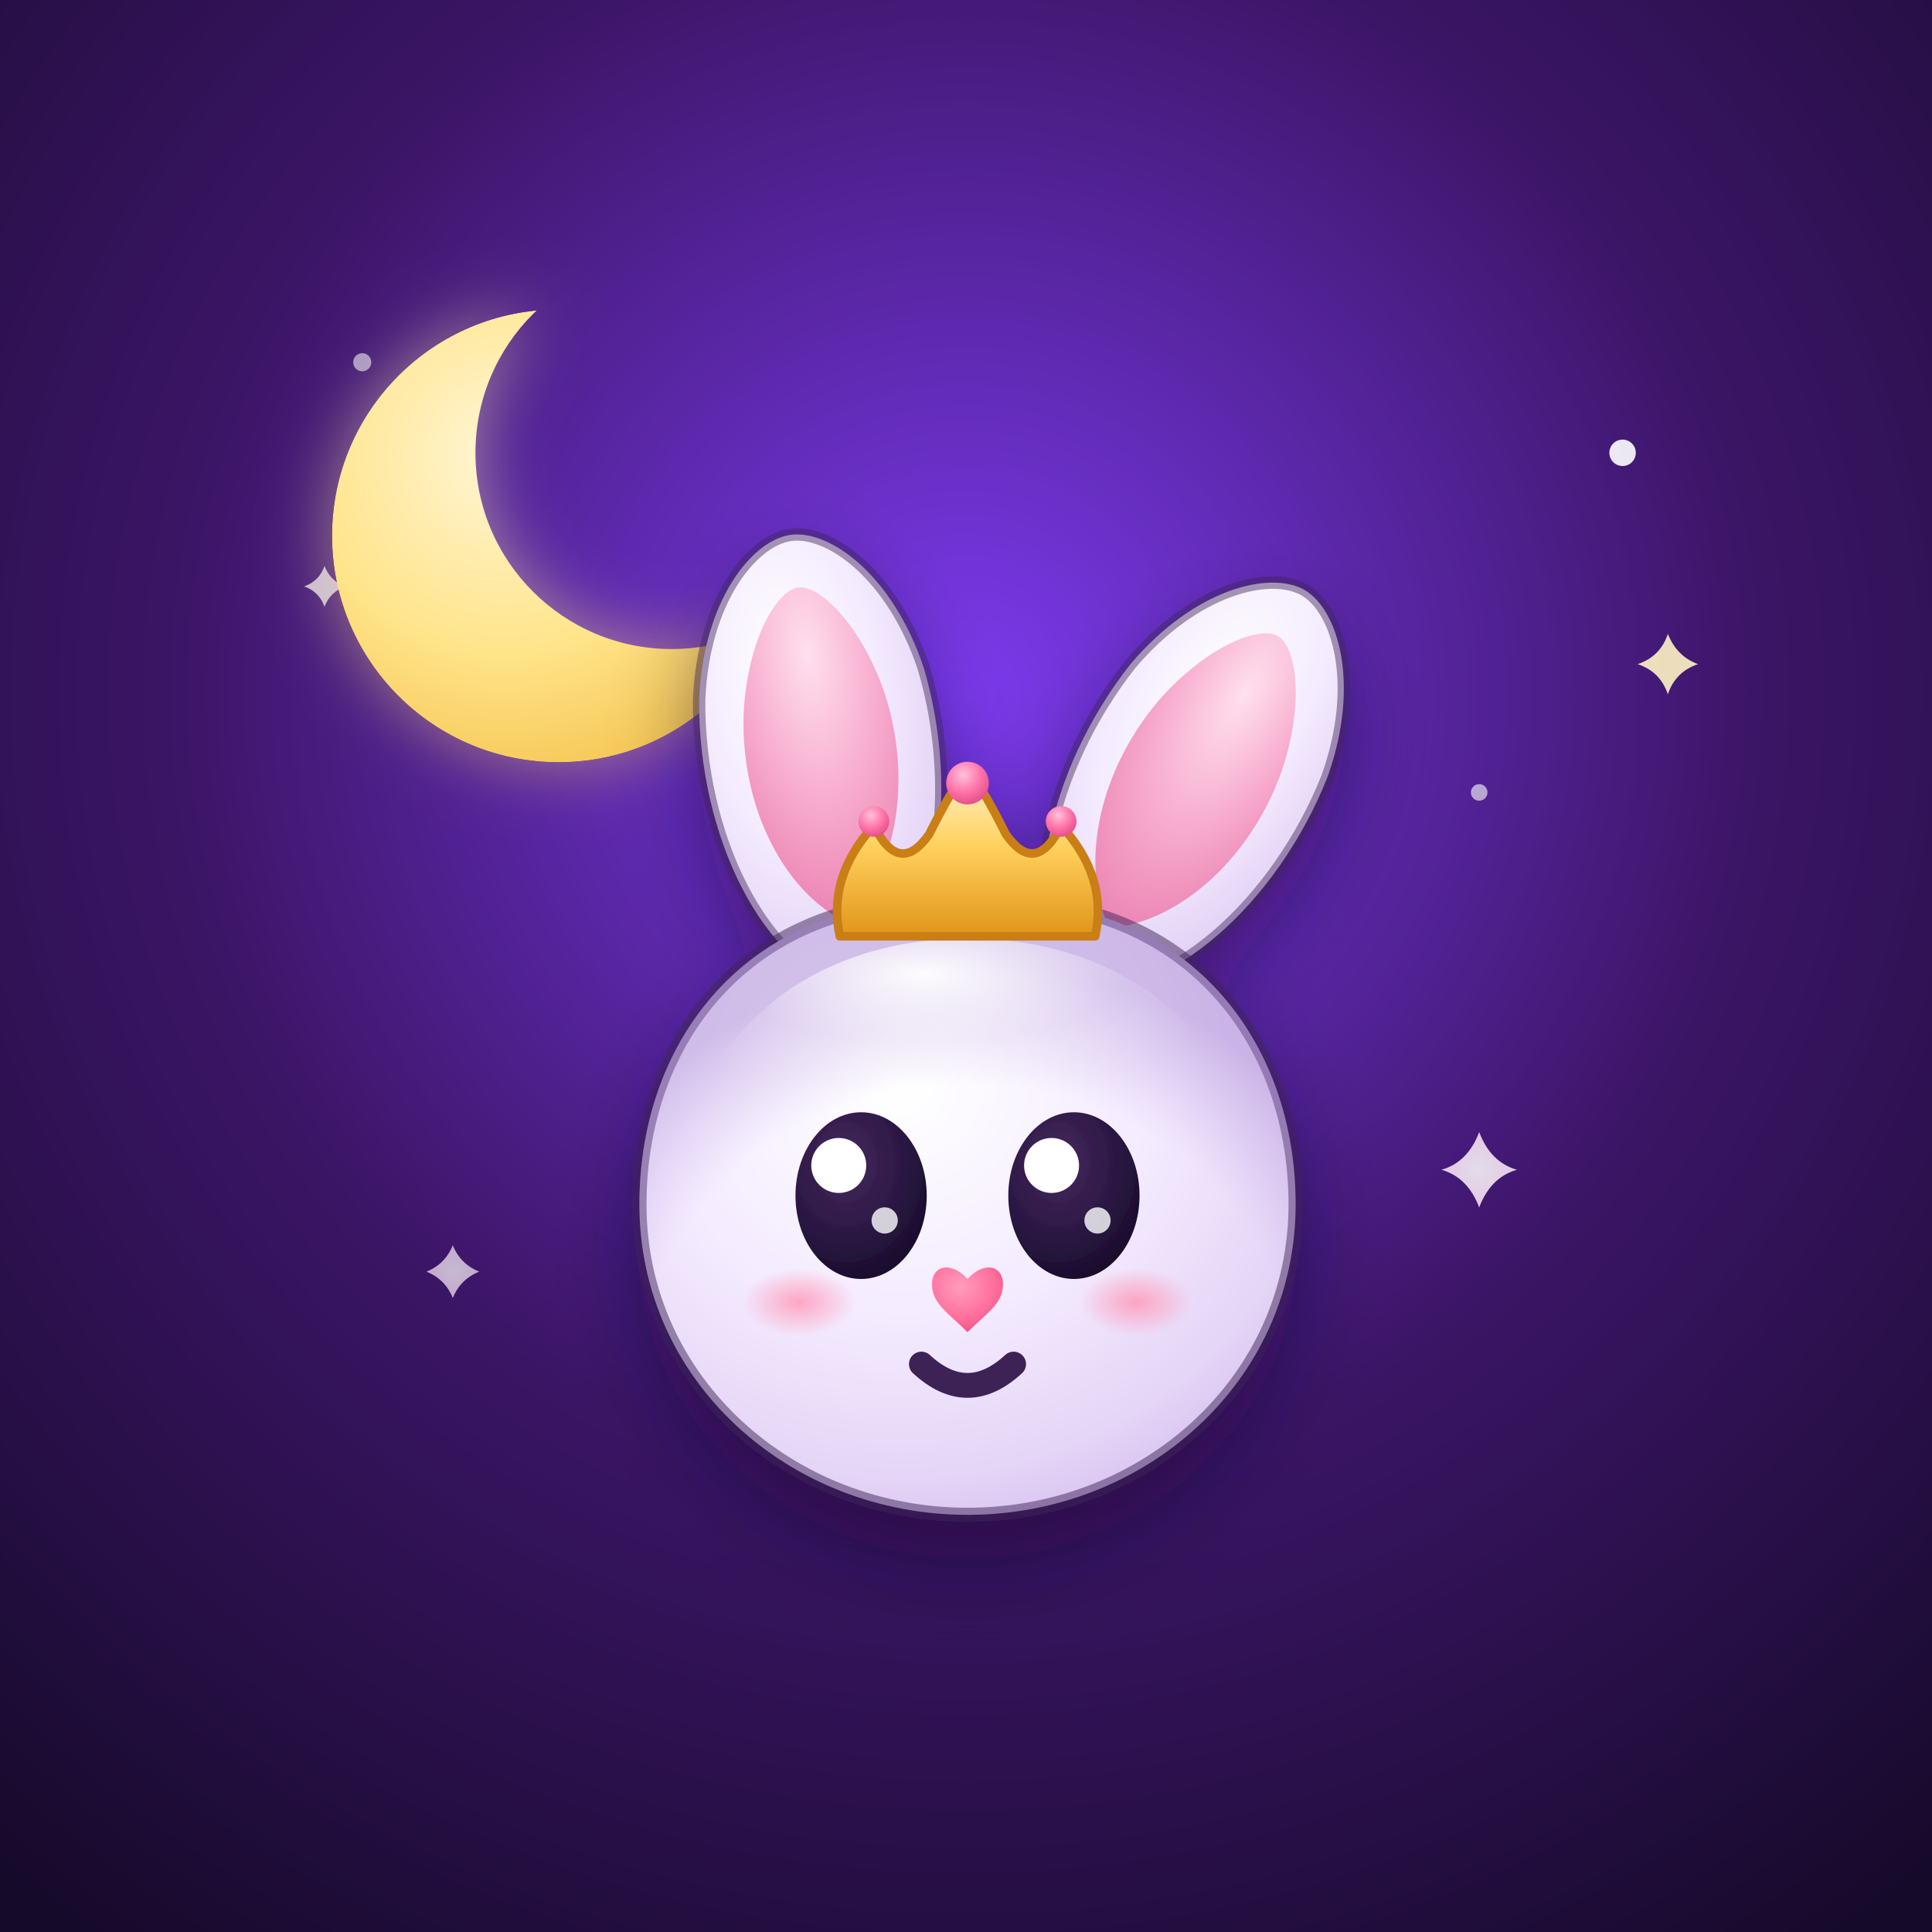
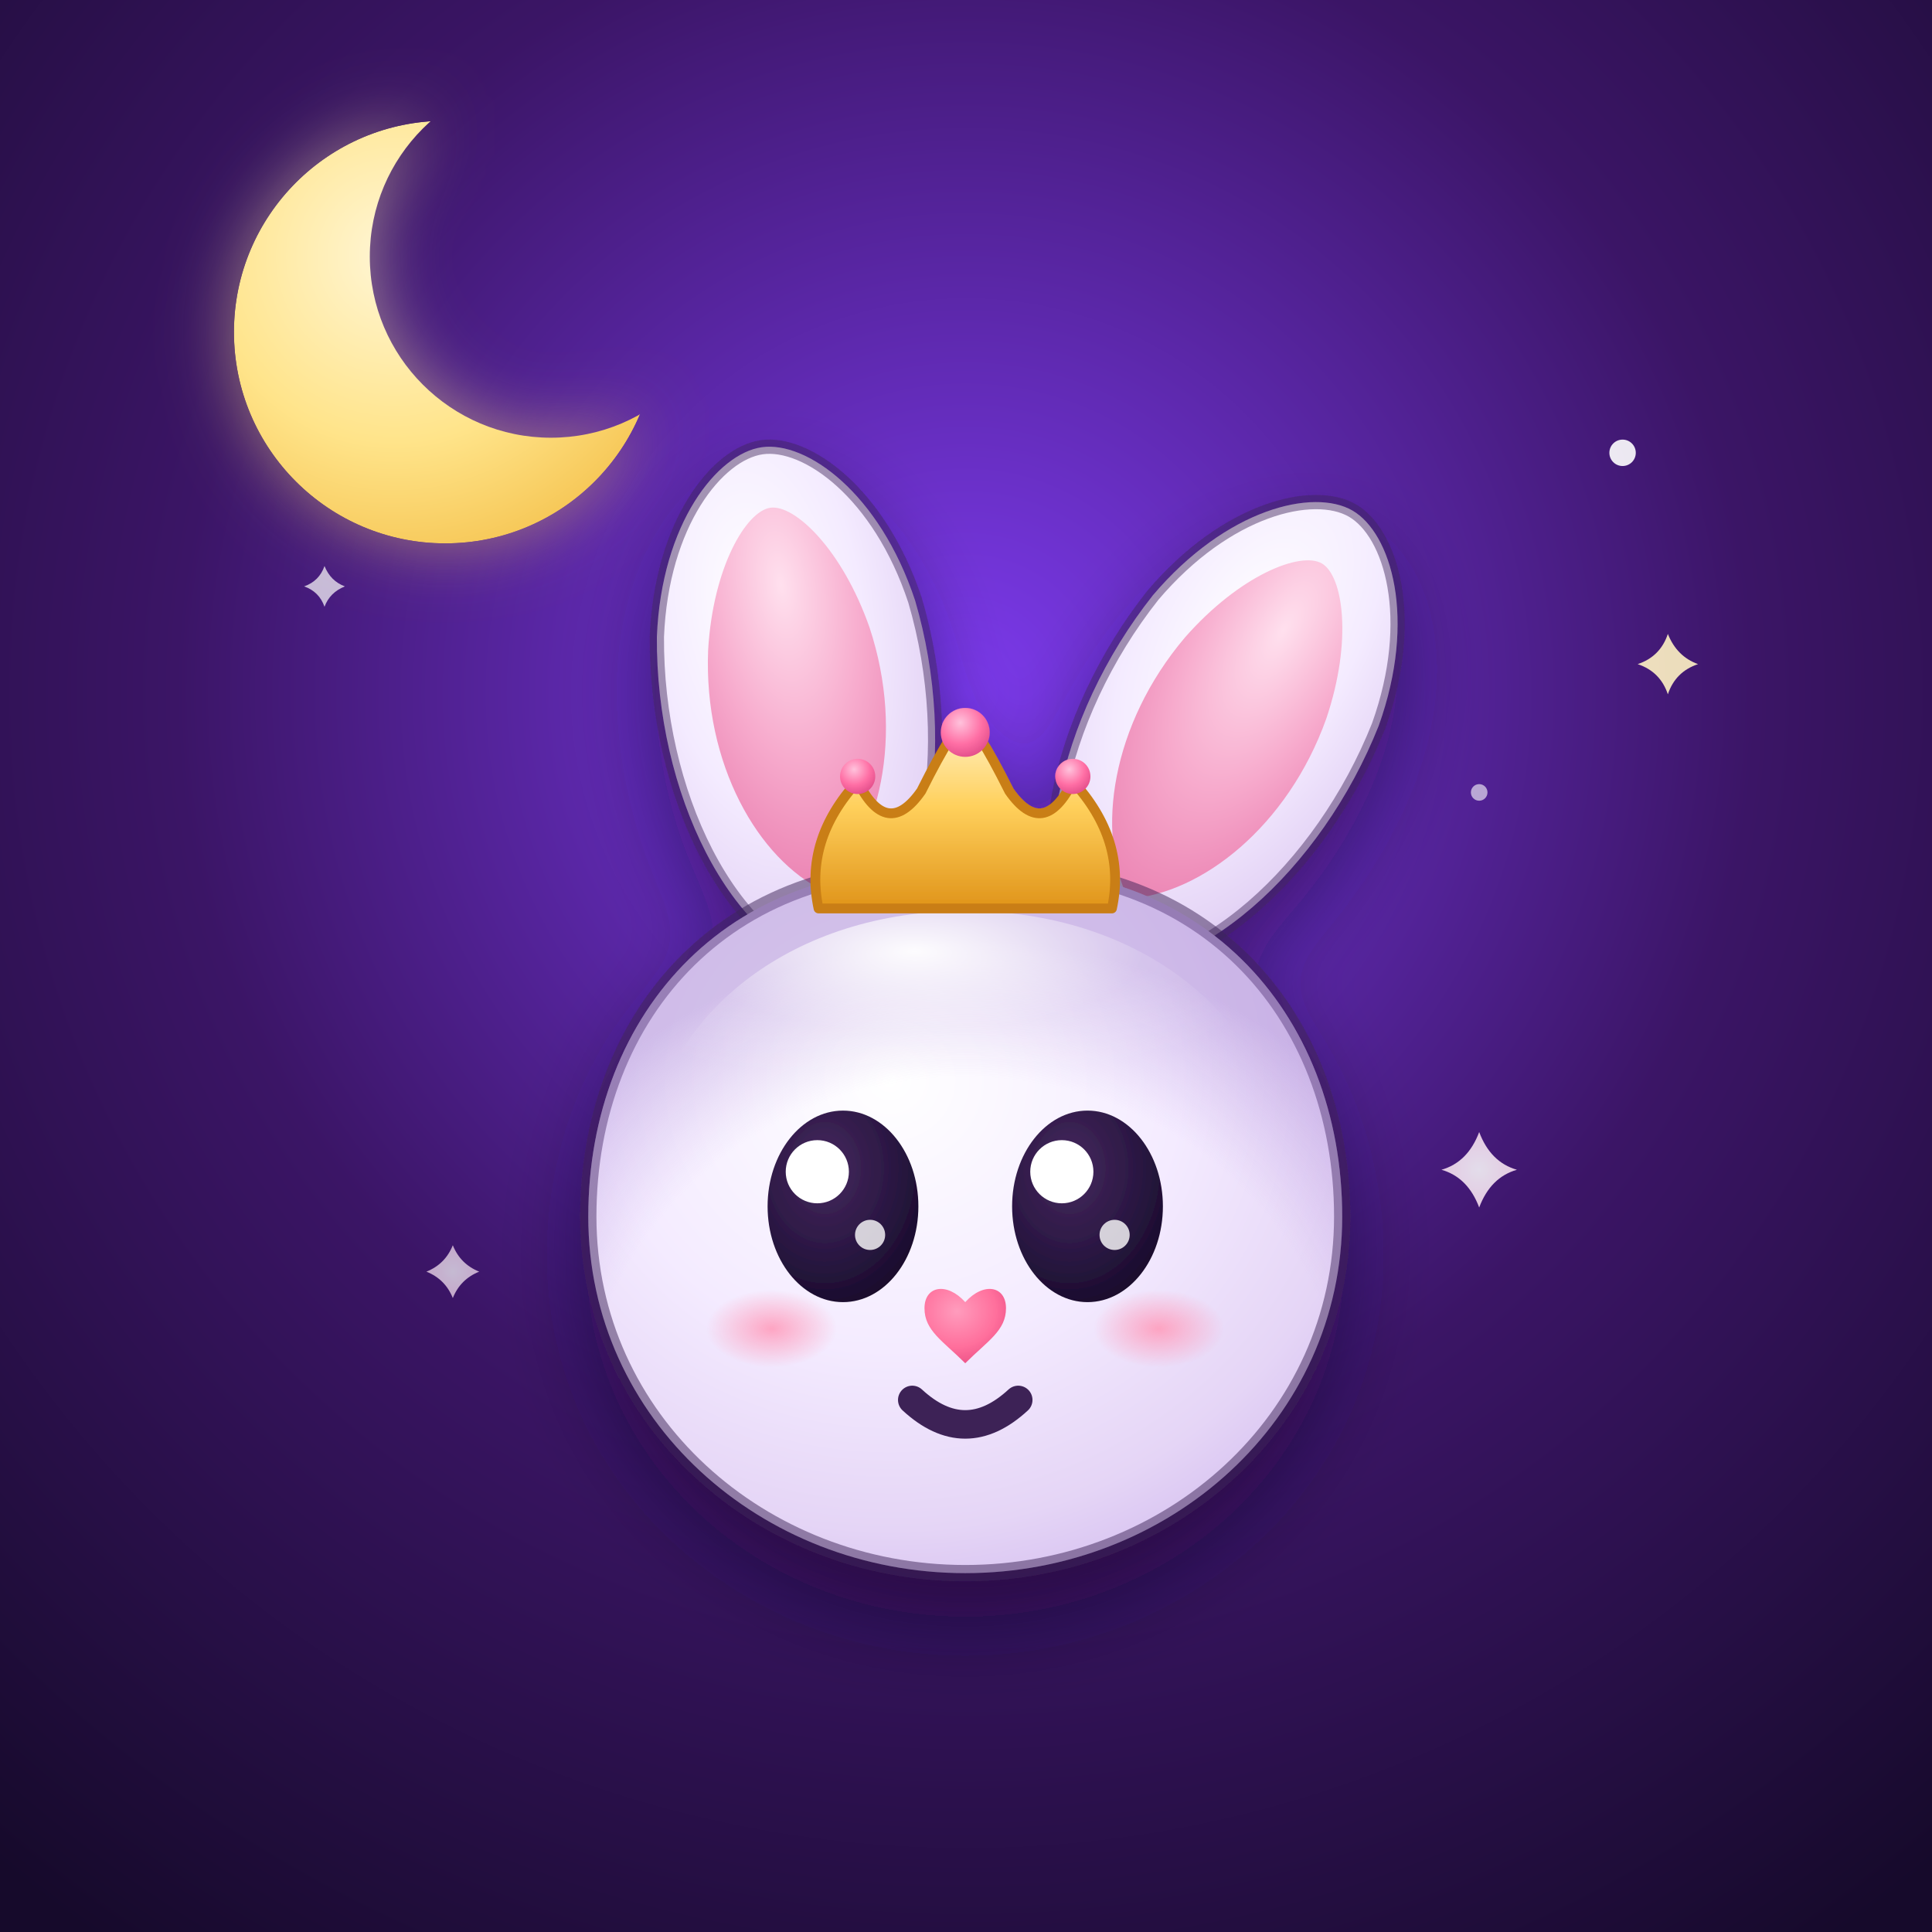
<svg xmlns="http://www.w3.org/2000/svg" viewBox="0 0 512 512" width="512" height="512" role="img" aria-label="Conejita">
  <defs>
    <radialGradient id="bg" cx="50%" cy="36%" r="78%">
      <stop offset="0%" stop-color="#7c3aed" />
      <stop offset="52%" stop-color="#3b1566" />
      <stop offset="100%" stop-color="#160a2b" />
    </radialGradient>
    <radialGradient id="moon" cx="38%" cy="32%" r="80%">
      <stop offset="0%" stop-color="#FFF6D6" />
      <stop offset="55%" stop-color="#FFE48A" />
      <stop offset="100%" stop-color="#F4C04A" />
    </radialGradient>
    <filter id="moonGlow" x="-60%" y="-60%" width="220%" height="220%">
      <feGaussianBlur stdDeviation="9" />
    </filter>
    <mask id="cresc">
-       <circle cx="148" cy="142" r="60" fill="#fff" />
-       <circle cx="178" cy="120" r="52" fill="#000" />
+       <circle cx="118" cy="88" r="56" fill="#fff" />
+       <circle cx="146" cy="68" r="48" fill="#000" />
    </mask>
    <radialGradient id="fur" cx="40%" cy="30%" r="80%">
      <stop offset="0%" stop-color="#FFFFFF" />
      <stop offset="48%" stop-color="#F4EBFF" />
      <stop offset="80%" stop-color="#E5D5F6" />
      <stop offset="100%" stop-color="#D2BBEF" />
    </radialGradient>
    <radialGradient id="occ" cx="50%" cy="80%" r="70%">
      <stop offset="0%" stop-color="#A981D8" stop-opacity="0" />
      <stop offset="72%" stop-color="#A981D8" stop-opacity="0" />
      <stop offset="100%" stop-color="#9670C9" stop-opacity=".4" />
    </radialGradient>
    <radialGradient id="gloss" cx="42%" cy="18%" r="60%">
      <stop offset="0%" stop-color="#FFFFFF" stop-opacity=".95" />
      <stop offset="60%" stop-color="#FFFFFF" stop-opacity=".15" />
      <stop offset="100%" stop-color="#FFFFFF" stop-opacity="0" />
    </radialGradient>
    <radialGradient id="ear" cx="50%" cy="20%" r="90%">
      <stop offset="0%" stop-color="#FFE0EE" />
      <stop offset="50%" stop-color="#F7ABCD" />
      <stop offset="100%" stop-color="#E879AC" />
    </radialGradient>
    <radialGradient id="eye" cx="38%" cy="30%" r="80%">
      <stop offset="0%" stop-color="#46295F" />
      <stop offset="60%" stop-color="#291641" />
      <stop offset="100%" stop-color="#150A26" />
    </radialGradient>
    <radialGradient id="blush" cx="50%" cy="50%" r="50%">
      <stop offset="0%" stop-color="#FF9DBC" stop-opacity=".9" />
      <stop offset="100%" stop-color="#FF9DBC" stop-opacity="0" />
    </radialGradient>
    <radialGradient id="nose" cx="40%" cy="30%" r="80%">
      <stop offset="0%" stop-color="#FF9CBD" />
      <stop offset="60%" stop-color="#FF6F9C" />
      <stop offset="100%" stop-color="#E84C82" />
    </radialGradient>
    <linearGradient id="gold" x1="0" y1="0" x2="0" y2="1">
      <stop offset="0%" stop-color="#FFF1C4" />
      <stop offset="45%" stop-color="#FFD05C" />
      <stop offset="100%" stop-color="#E0941A" />
    </linearGradient>
    <radialGradient id="gem" cx="40%" cy="30%" r="80%">
      <stop offset="0%" stop-color="#FFC2DC" />
      <stop offset="55%" stop-color="#FF6FA5" />
      <stop offset="100%" stop-color="#DC4684" />
    </radialGradient>
    <radialGradient id="spark" cx="50%" cy="50%" r="50%">
      <stop offset="0%" stop-color="#FFFFFF" />
      <stop offset="100%" stop-color="#FFE6F4" />
    </radialGradient>
    <filter id="sh" x="-40%" y="-40%" width="180%" height="180%">
      <feDropShadow dx="0" dy="11" stdDeviation="11" flood-color="#1a0a30" flood-opacity=".45" />
    </filter>
  </defs>
  <rect width="512" height="512" fill="url(#bg)" />
  <g fill="#FFFFFF">
    <circle cx="430" cy="120" r="3.5" opacity=".9" />
    <circle cx="392" cy="210" r="2.2" opacity=".6" />
    <circle cx="96" cy="96" r="2.4" opacity=".55" />
    <path d="M442,168 q2.4,6 8,8 q-6,2 -8,8 q-2,-6 -8,-8 q6,-2 8,-8 Z" fill="#FFF3C4" opacity=".9" />
    <path d="M86,150 q1.6,4 5.4,5.4 q-4,1.6 -5.4,5.4 q-1.4,-4 -5.4,-5.4 q4,-1.4 5.4,-5.4 Z" fill="#FFFFFF" opacity=".7" />
  </g>
  <g filter="url(#moonGlow)" opacity=".5">
-     <circle cx="148" cy="142" r="60" fill="url(#moon)" mask="url(#cresc)" />
+     <circle cx="118" cy="88" r="56" fill="url(#moon)" mask="url(#cresc)" />
  </g>
-   <circle cx="148" cy="142" r="60" fill="url(#moon)" mask="url(#cresc)" />
+   <circle cx="118" cy="88" r="56" fill="url(#moon)" mask="url(#cresc)" />
  <g filter="url(#sh)">
-     <g transform="translate(106,150) scale(4.7)">
+     <g transform="translate(83,128) scale(5.4)">
      <g transform="translate(25.5,23) rotate(-8)">
        <g>
          <path d="M0,1 C-5,-1 -7.5,-9 -6.4,-16.5 C-5.4,-22 -2.2,-25 0,-25 C2.2,-25 5.4,-22 6.4,-16.5 C7.5,-9 5,-1 0,1 Z" fill="url(#fur)" stroke="#3D2257" stroke-width=".7" stroke-opacity=".45" />
          <path d="M0,-3 C-3,-5 -5,-10 -4,-15.5 C-3.2,-19.5 -1.2,-22 0,-22 C1.2,-22 3.2,-19.5 4,-15.5 C5,-10 3,-5 0,-3 Z" fill="url(#ear)" />
        </g>
      </g>
      <g transform="translate(38.5,23) rotate(30)">
        <g>
          <path d="M0,1 C-5,-1 -7.5,-9 -6.4,-16.5 C-5.4,-22 -2.2,-25 0,-25 C2.2,-25 5.4,-22 6.4,-16.5 C7.5,-9 5,-1 0,1 Z" fill="url(#fur)" stroke="#3D2257" stroke-width=".7" stroke-opacity=".45" />
          <path d="M0,-3 C-3,-5 -5,-10 -4,-15.5 C-3.2,-19.5 -1.2,-22 0,-22 C1.2,-22 3.2,-19.5 4,-15.5 C5,-10 3,-5 0,-3 Z" fill="url(#ear)" />
        </g>
      </g>
      <path d="M32,19 C20.5,18 13.5,26 13.5,36 C13.5,46 22,53.5 32,53.5 C42,53.5 50.5,46 50.5,36 C50.5,26 43.5,18 32,19 Z" fill="url(#fur)" stroke="#3D2257" stroke-width=".8" stroke-opacity=".5" />
      <path d="M32,19 C20.5,18 13.5,26 13.5,36 C13.5,46 22,53.5 32,53.5 C42,53.5 50.5,46 50.5,36 C50.5,26 43.5,18 32,19 Z" fill="url(#occ)" />
      <path d="M32,21 C23.5,21 17.5,26 16.5,32 C23.5,27 40.5,27 47.5,32 C46.5,26 40.5,21 32,21 Z" fill="url(#gloss)" />
      <ellipse cx="22.5" cy="41.5" rx="3.2" ry="1.9" fill="url(#blush)" />
      <ellipse cx="41.5" cy="41.5" rx="3.2" ry="1.9" fill="url(#blush)" />
      <ellipse cx="26" cy="35.5" rx="3.7" ry="4.7" fill="url(#eye)" />
      <circle cx="24.74" cy="33.8" r="1.55" fill="#fff" />
      <circle cx="27.33" cy="36.9" r="0.74" fill="#fff" opacity=".8" />
      <ellipse cx="38" cy="35.5" rx="3.7" ry="4.7" fill="url(#eye)" />
      <circle cx="36.74" cy="33.8" r="1.55" fill="#fff" />
      <circle cx="39.33" cy="36.9" r="0.74" fill="#fff" opacity=".8" />
      <path d="M32,43.2 C30.9,42.1 30,41.6 30,40.5 C30,39.4 31.1,39.2 32,40.2 C32.9,39.2 34,39.4 34,40.5 C34,41.6 33.1,42.1 32,43.2 Z" fill="url(#nose)" />
      <path d="M29.4,45 Q32,47.4 34.6,45" stroke="#3D2257" stroke-width="1.4" fill="none" stroke-linecap="round" />
      <g transform="translate(32,18) scale(0.24)">
        <path d="M -30,12 Q -33,-2 -22,-14 Q -16,-2 -9,-12 Q -2,-26 0,-26 Q 2,-26 9,-12 Q 16,-2 22,-14 Q 33,-2 30,12 Z" fill="url(#gold)" stroke="#C97E12" stroke-width="2" stroke-linejoin="round" />
        <circle cx="-22" cy="-15" r="3.6" fill="url(#gem)" />
        <circle cx="22" cy="-15" r="3.6" fill="url(#gem)" />
        <circle cx="0" cy="-24" r="5" fill="url(#gem)" />
      </g>
    </g>
  </g>
  <path d="M392,300 q3,8 10,10 q-7,2 -10,10 q-3,-8 -10,-10 q7,-2 10,-10 Z" fill="url(#spark)" opacity=".85" />
  <path d="M120,330 q2,5 7,7 q-5,2 -7,7 q-2,-5 -7,-7 q5,-2 7,-7 Z" fill="url(#spark)" opacity=".7" />
</svg>
